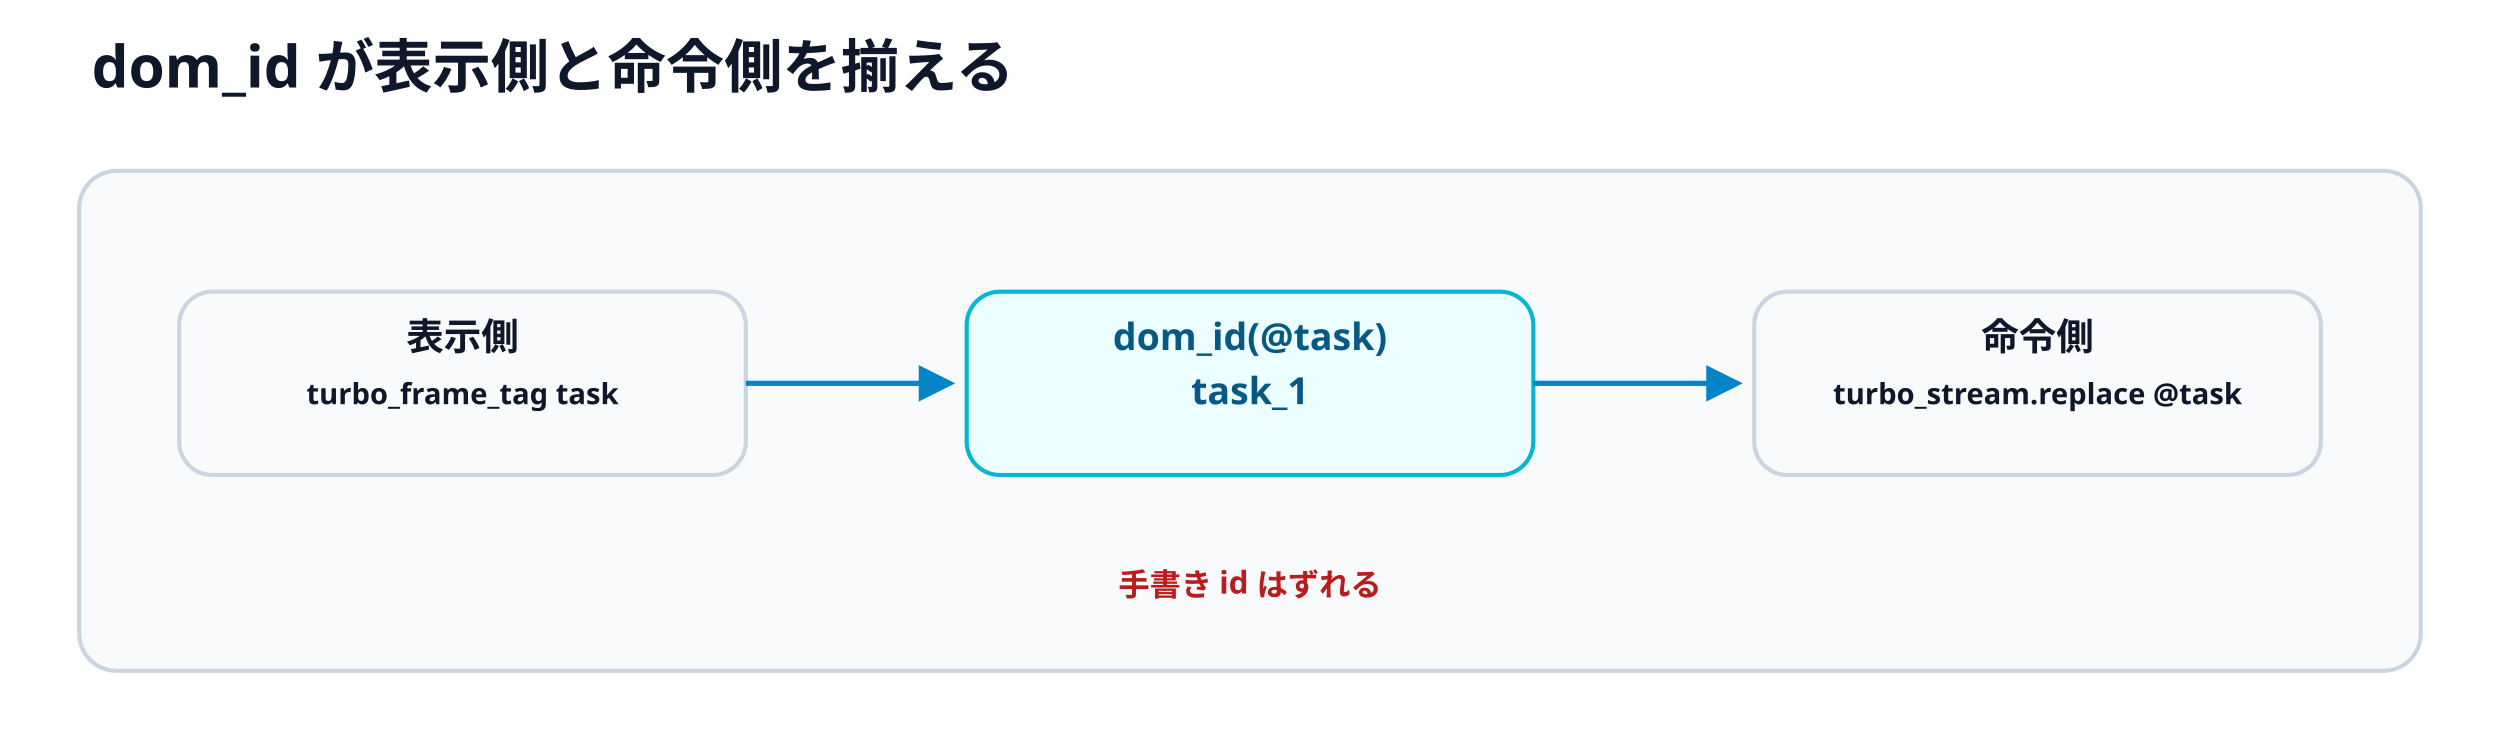
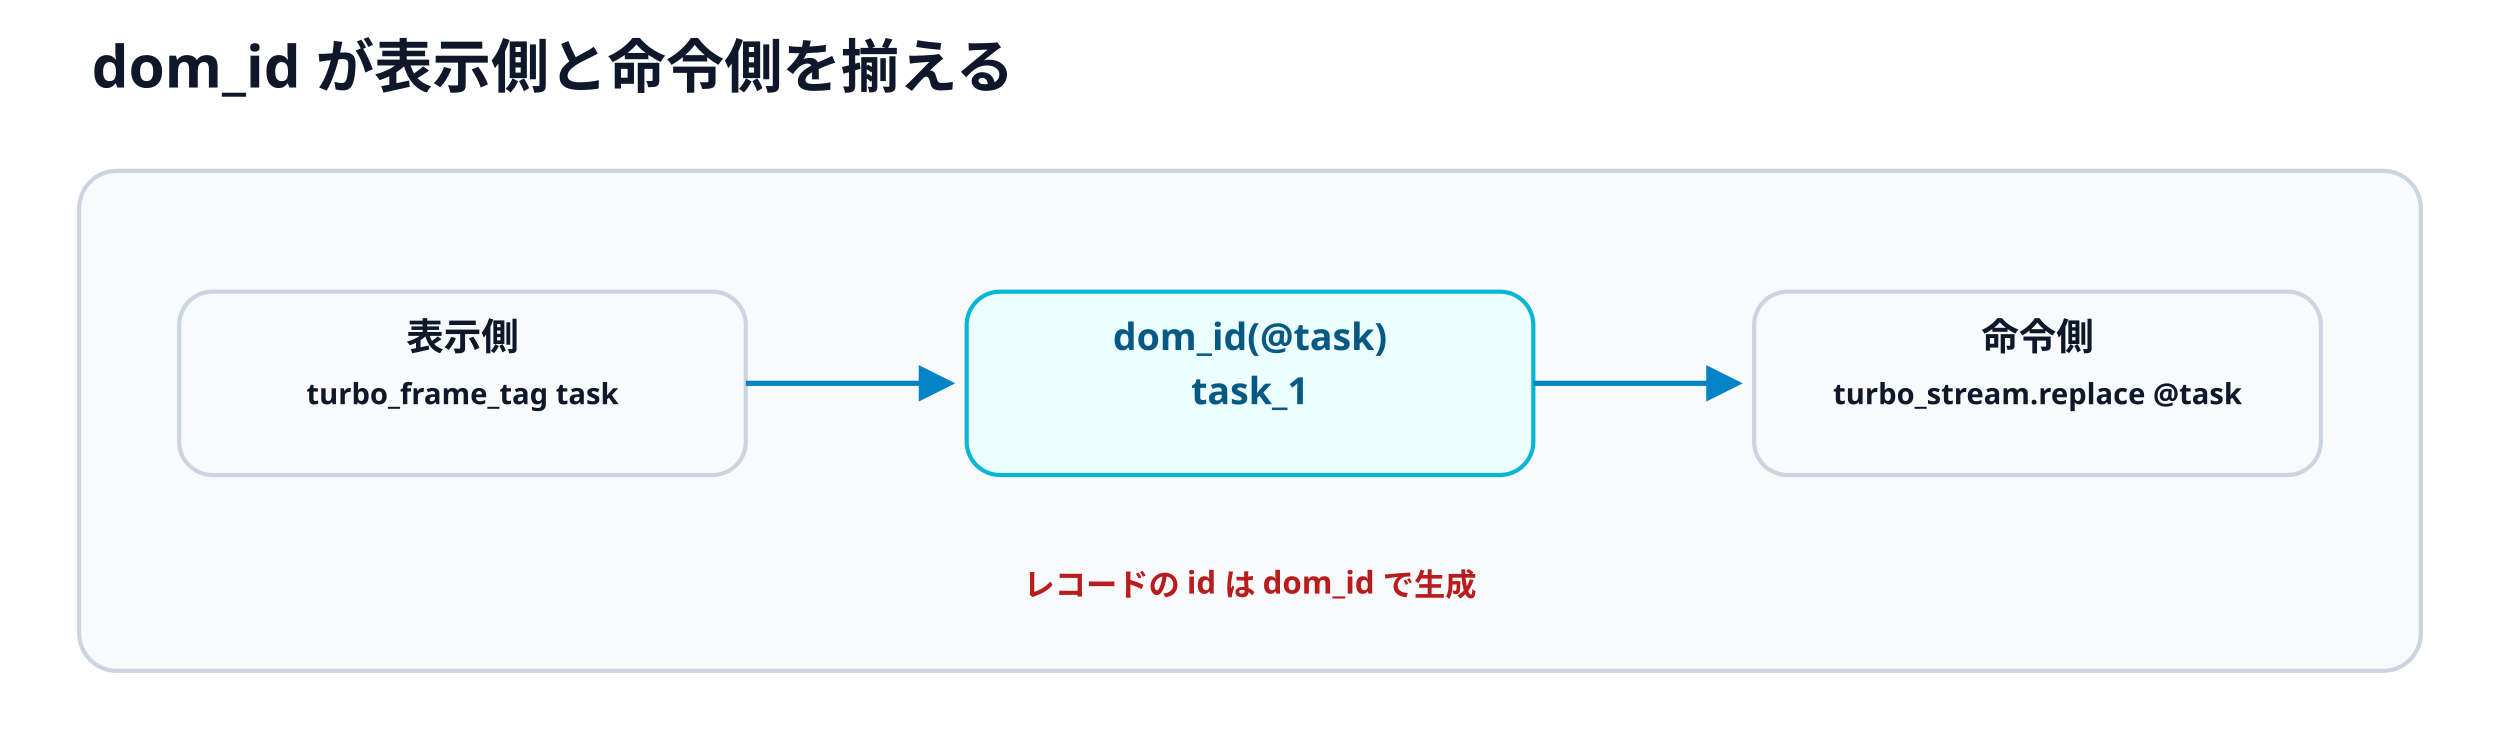
<svg xmlns="http://www.w3.org/2000/svg" width="1200" height="360" viewBox="0 0 1200 360" role="img" aria-labelledby="title desc">
  <defs>
    <marker id="arrow" markerWidth="7" markerHeight="7" refX="6" refY="3.5" orient="auto">
      <path d="M0,0 L7,3.5 L0,7 z" fill="#0284c7" />
    </marker>
  </defs>
  <rect width="1200" height="360" fill="#ffffff" />
  <style>
    .title { font: 700 28px 'Hiragino Sans', 'Yu Gothic', sans-serif; fill: #0f172a; }
    .small { font: 600 15px 'Hiragino Sans', 'Yu Gothic', sans-serif; fill: #475569; }
    .tiny { font: 500 13px 'Hiragino Sans', 'Yu Gothic', sans-serif; fill: #64748b; }
  </style>
  <text x="44" y="42" class="title">dom_id が表示側と命令側を揃える</text>
  <rect x="38" y="82" width="1124" height="240" rx="18" fill="#f8fafc" stroke="#cbd5e1" stroke-width="2" />
  <rect x="86" y="140" width="272" height="88" rx="16" fill="#f8fafc" stroke="#cbd5e1" stroke-width="2" />
  <rect x="464" y="140" width="272" height="88" rx="16" fill="#ecfeff" stroke="#06b6d4" stroke-width="2" />
  <rect x="842" y="140" width="272" height="88" rx="16" fill="#f8fafc" stroke="#cbd5e1" stroke-width="2" />
  <text x="222" y="168" text-anchor="middle" style="font: 700 18px 'Hiragino Sans', 'Yu Gothic', sans-serif; fill: #0f172a;">
    <tspan x="222" dy="0">表示側</tspan>
  </text>
  <text x="222" y="194" text-anchor="middle" style="font: 700 14px 'Hiragino Sans', 'Yu Gothic', sans-serif; fill: #0f172a;">
    <tspan x="222" dy="0">turbo_frame_tag task</tspan>
  </text>
  <text x="600" y="168" text-anchor="middle" style="font: 700 18px 'Hiragino Sans', 'Yu Gothic', sans-serif; fill: #075985;">
    <tspan x="600" dy="0">dom_id(@task)</tspan>
  </text>
  <text x="600" y="194" text-anchor="middle" style="font: 700 18px 'Hiragino Sans', 'Yu Gothic', sans-serif; fill: #075985;">
    <tspan x="600" dy="0">task_1</tspan>
  </text>
  <text x="978" y="168" text-anchor="middle" style="font: 700 18px 'Hiragino Sans', 'Yu Gothic', sans-serif; fill: #0f172a;">
    <tspan x="978" dy="0">命令側</tspan>
  </text>
  <text x="978" y="194" text-anchor="middle" style="font: 700 14px 'Hiragino Sans', 'Yu Gothic', sans-serif; fill: #0f172a;">
    <tspan x="978" dy="0">turbo_stream.replace @task</tspan>
  </text>
  <line x1="358" y1="184" x2="456" y2="184" stroke="#0284c7" stroke-width="2.5" fill="none" marker-end="url(#arrow)" />
  <line x1="736" y1="184" x2="834" y2="184" stroke="#0284c7" stroke-width="2.5" fill="none" marker-end="url(#arrow)" />
  <text x="600" y="286" text-anchor="middle" style="font: 700 15px 'Hiragino Sans', 'Yu Gothic', sans-serif; fill: #b91c1c;">
-     <tspan x="600" dy="0">手書き id はずれる</tspan>
+     <tspan x="600" dy="0">レコードの id は dom_id で生成</tspan>
  </text>
</svg>
